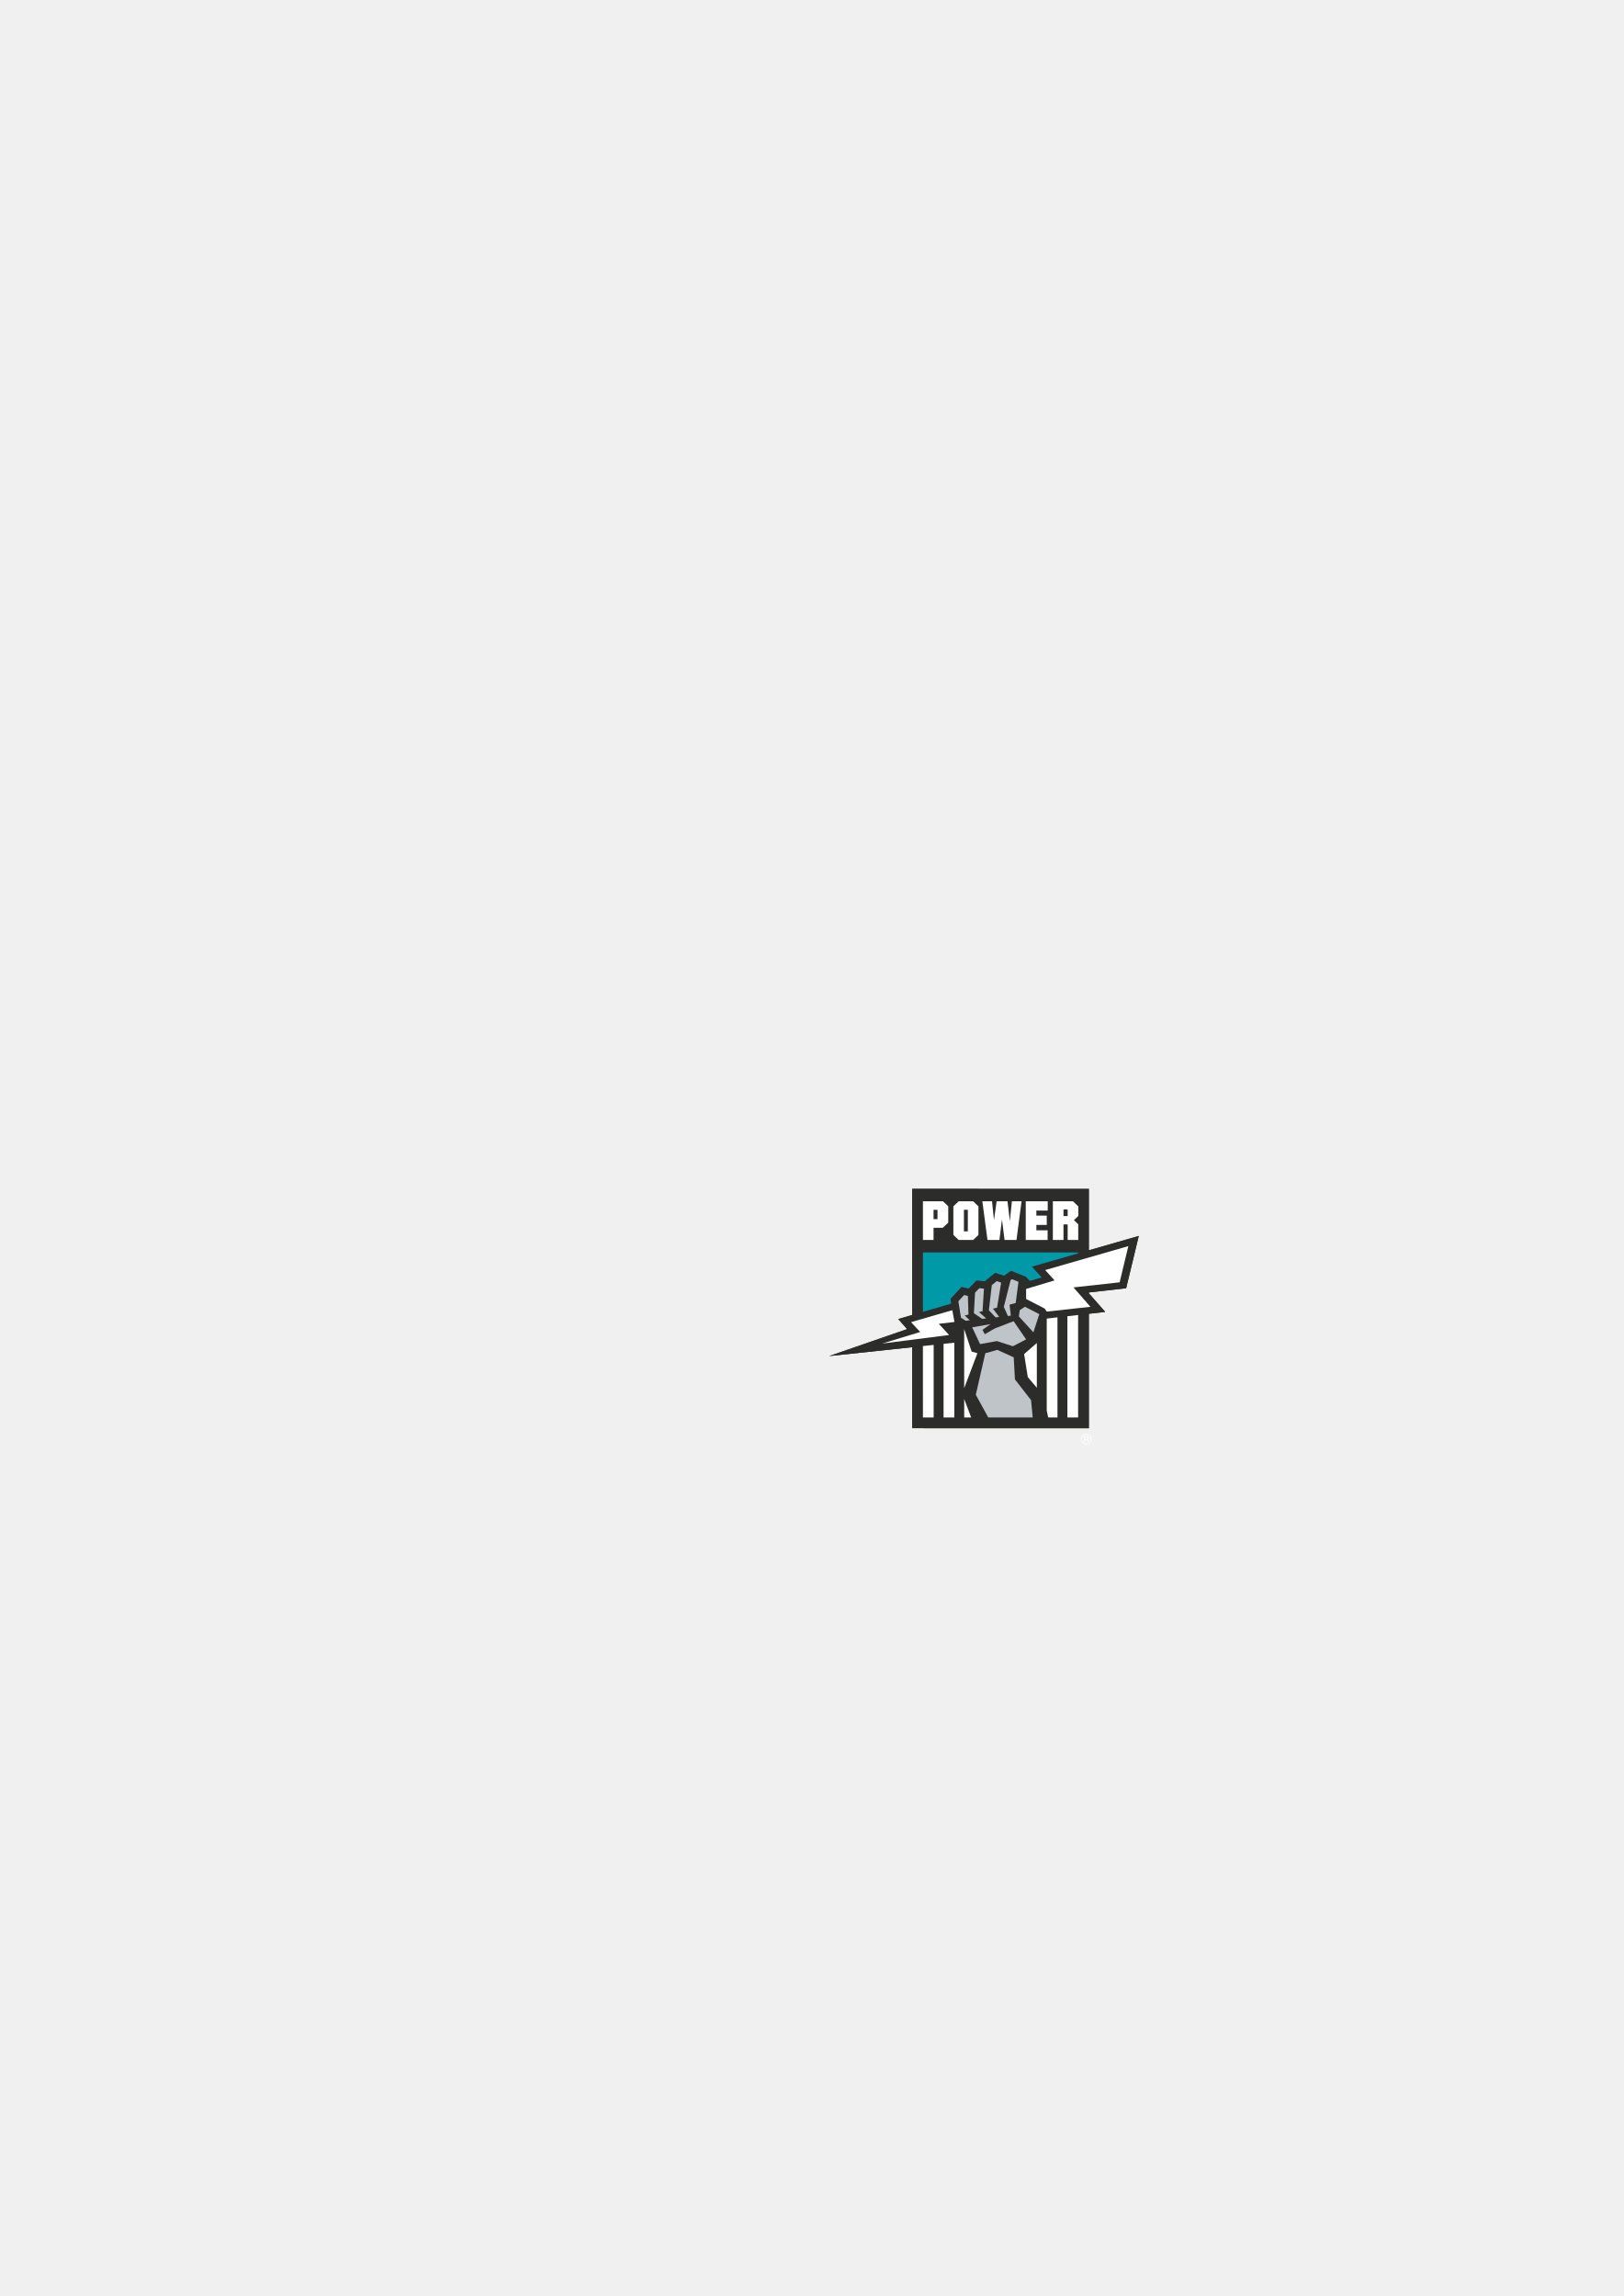
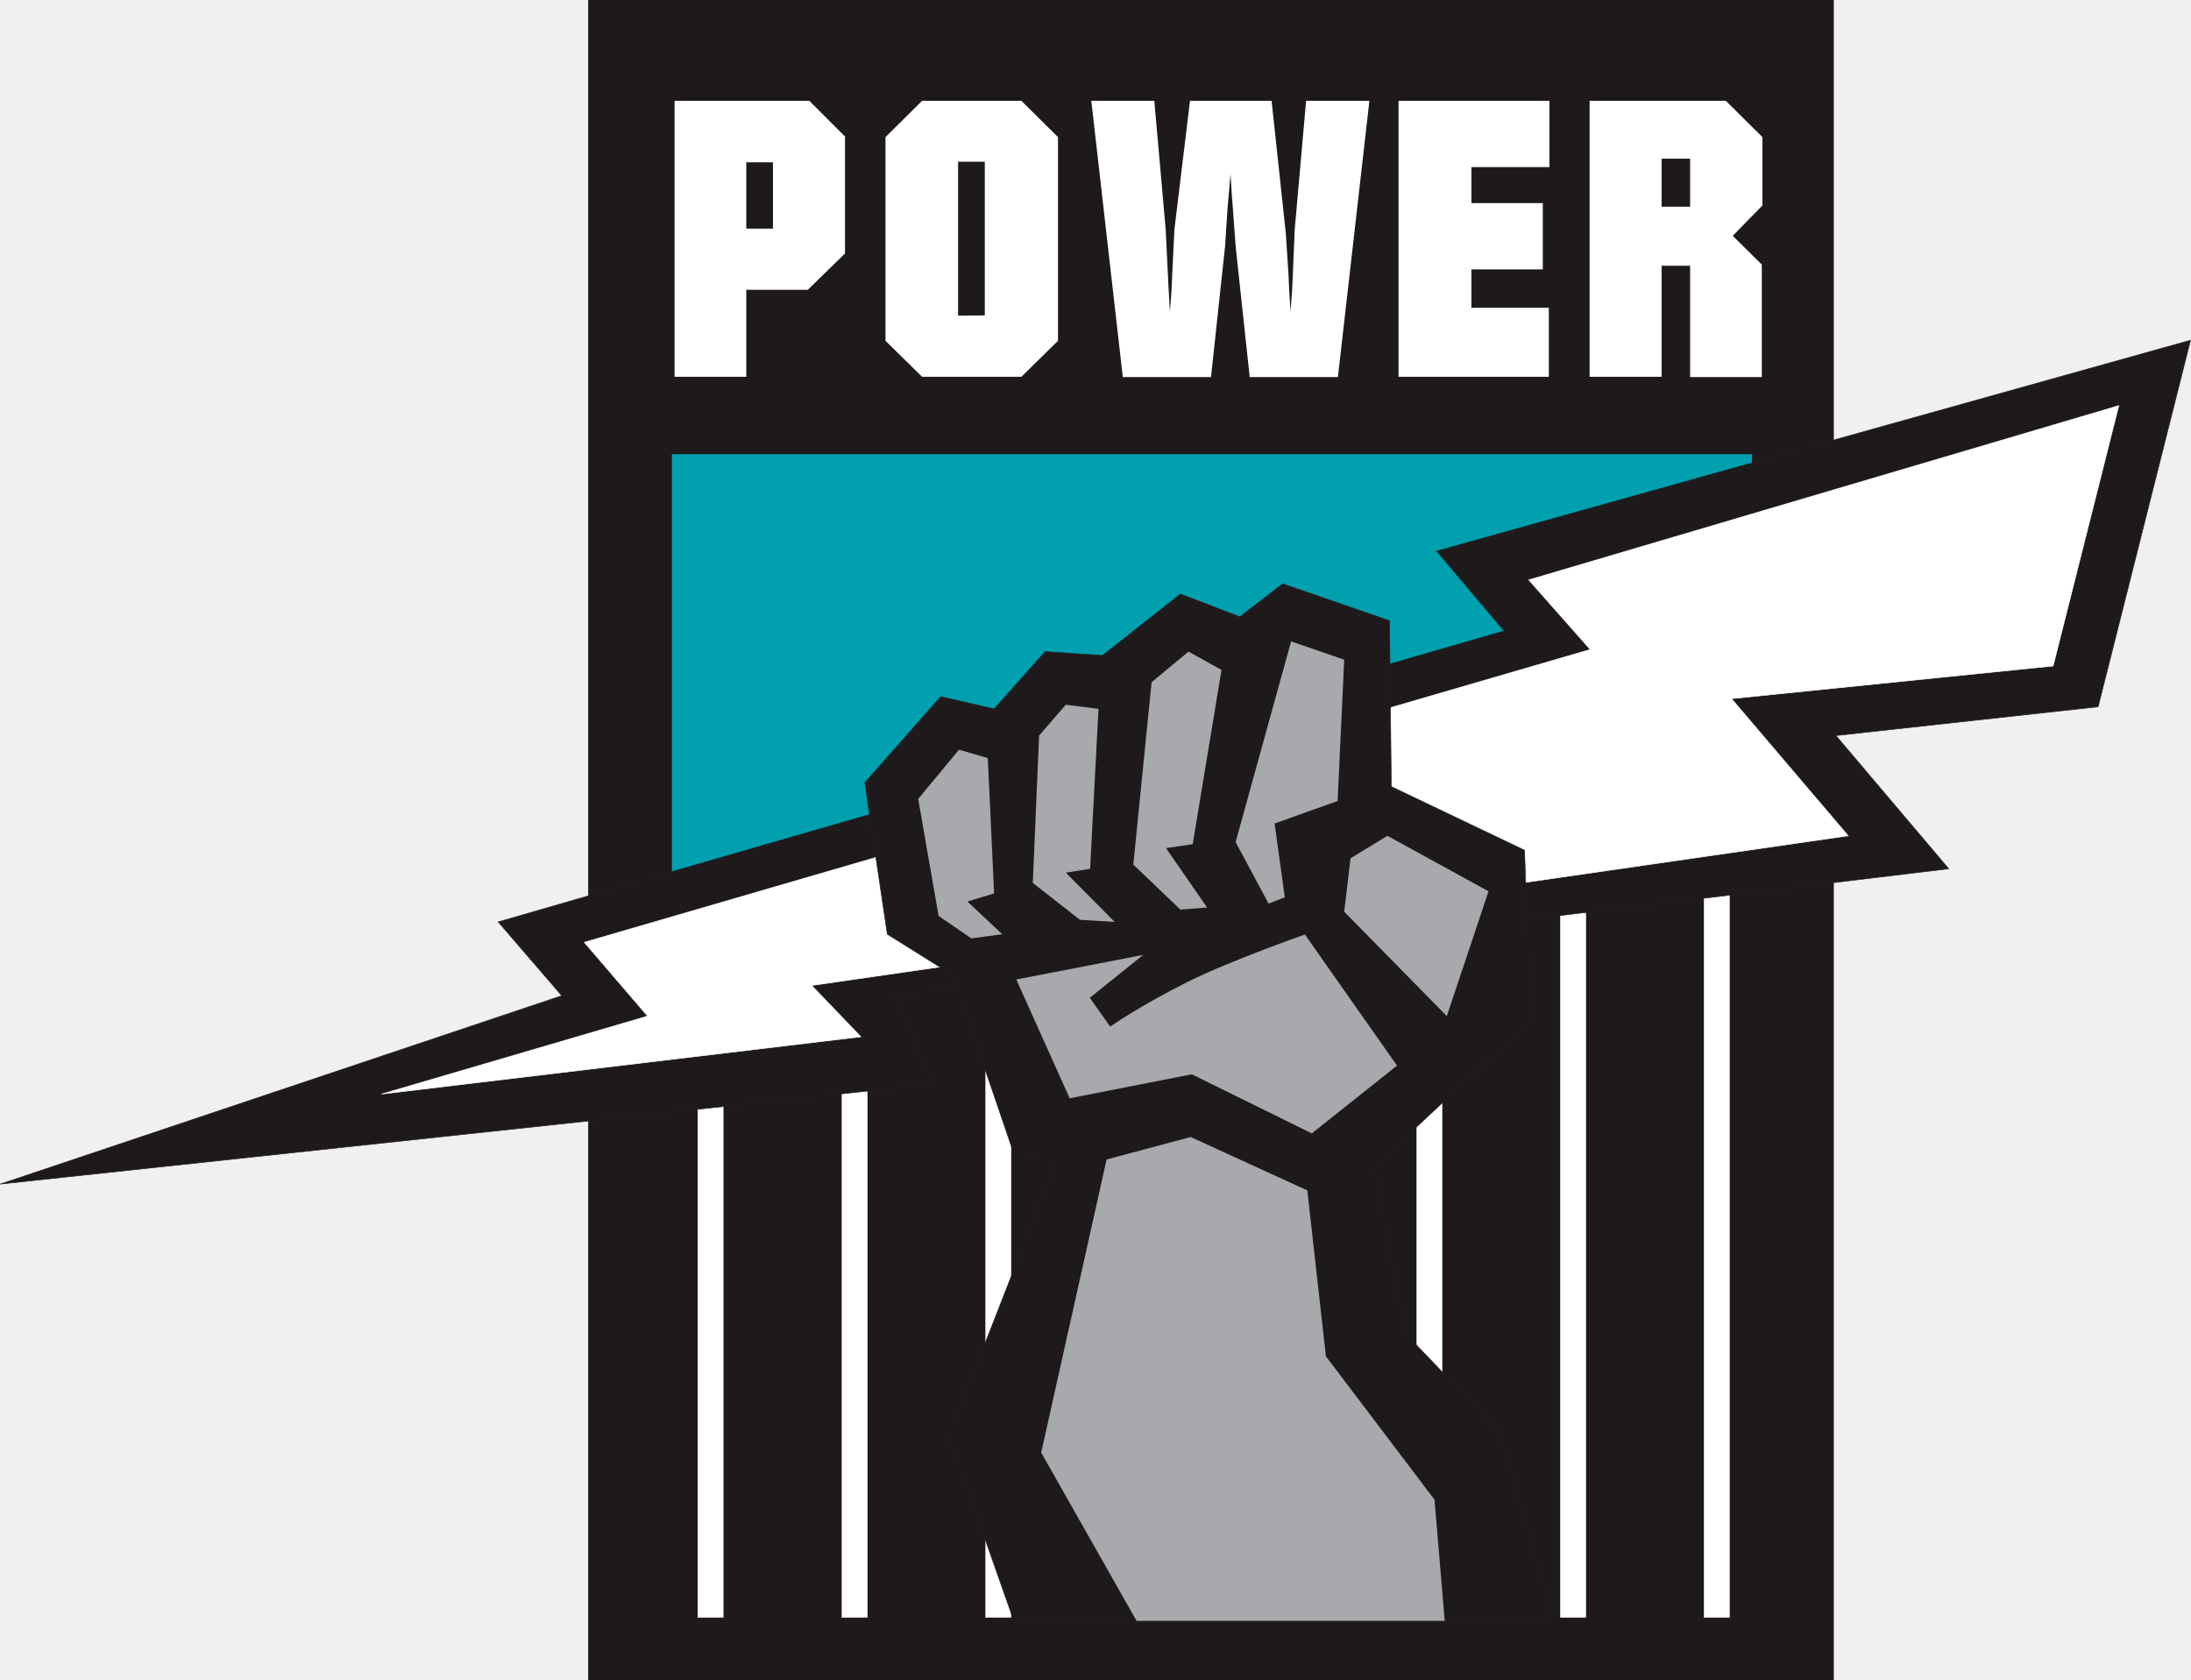
- <svg xmlns="http://www.w3.org/2000/svg" width="595.276pt" height="841.89pt" viewBox="0 0 595.276 841.89" fill-rule="evenodd">
+ <svg xmlns="http://www.w3.org/2000/svg" xmlns:xlink="http://www.w3.org/1999/xlink" id="Layer_1" viewBox="0 0 730.2 560" width="2500" height="1917">
+   <style>.st0{fill:#1e1a1b}.st1{clip-path:url(#SVGID_3_)}.st2{fill:none;stroke:#fff;stroke-width:8.613;stroke-miterlimit:3.864}.st3{fill:#00a0af}.st4{fill:#fff}.st5,.st6{fill:none;stroke:#231f20;stroke-width:.192;stroke-miterlimit:3.864}.st6{stroke:#fff}.st7{fill:#a7a9ac}</style>
+   <path id="SVGID_1_" class="st0" d="M196 0h415.2v560H196z" />
+   <defs>
+     <path id="SVGID_2_" d="M196 0h415.2v560H196z" />
+   </defs>
+   <clipPath id="SVGID_3_">
+     <use xlink:href="#SVGID_2_" overflow="visible" />
+   </clipPath>
+   <g class="st1">
+     <path class="st2" d="M236.8 174.2v365M284.8 174.2v365M332.7 174.2v365M380.6 174.2v365M428.5 174.2v365M476.4 174.2v365M524.3 174.2v365M572.2 174.2v365" />
+     <path class="st3" d="M223.9 151.4h360v89l-360 103z" />
+   </g>
+   <path class="st4" d="M248.7 125.6v-29h20.5l12.4-12.1v-39l-11.9-11.9h-44.9v92h23.9zm0-49.4V54.1h8.9v22.1h-8.9zM307.3 125.6h33.1l12.2-12V45.7l-12.2-12.1h-33.1l-12.2 12.1v67.9l12.2 12zm12-20.4V53.9h8.9v51.2c.1.1-8.9.1-8.9.1zM516.2 125.6v-23h-25.8V89.8h23.8V67.7h-23.8v-12h26V33.6h-50.3v92zM553.8 125.6v-37h9.5v37.1h23.9V88.2l-9.7-9.6 9.9-10.1V45.7l-12.2-12.1h-45.4v92h24zm0-56.7v-16h9.5v16h-9.5zM374.2 125.7h29.4l4.7-43.7.8-12.4.5-5.7.5-5.8.5 7.8.3 3.7.9 12.4 4.7 43.7h29.4l10.5-92.1h-21.1l-3.8 42.9-.6 14.4-.3 6.5-.5 6.5-.4-6.5-.3-6.5-.9-13.6-.1-.8-4.6-42.9h-27.2l-5.2 42.9-.7 14.4-.3 6.5-.5 6.5-.5-8.8-.2-4.2-.7-14.4-3.8-42.9h-21z" />
+   <path class="st0" d="M0 394.7l187.2-62.8-21.2-24.6 335.3-97-22.5-26.6 251.3-70.3-30.8 122.2-87.4 9.6 37.6 44.4-351.7 42.3 13.6 29.4z" />
+   <path class="st5" d="M0 394.7l187.2-62.8-21.2-24.6 335.3-97-22.5-26.6 251.3-70.3-30.8 122.2-87.4 9.6 37.6 44.4-351.7 42.3 13.6 29.4z" />
  <g>
-     <g>
-       <path style="stroke:none; fill:#ffffff" d="M 399.391 526.511C 399.71 526.835 399.869 527.222 399.869 527.677C 399.869 528.135 399.71 528.527 399.391 528.851C 399.071 529.175 398.683 529.334 398.226 529.334C 397.77 529.334 397.38 529.175 397.06 528.851C 396.742 528.527 396.582 528.135 396.582 527.677C 396.582 527.222 396.744 526.835 397.064 526.511C 397.385 526.188 397.772 526.027 398.226 526.027C 398.681 526.027 399.069 526.188 399.391 526.511zM 399.582 526.328C 399.207 525.955 398.755 525.768 398.226 525.768C 397.699 525.768 397.25 525.955 396.877 526.328C 396.505 526.7 396.316 527.15 396.316 527.677C 396.316 528.208 396.503 528.662 396.872 529.035C 397.244 529.411 397.696 529.596 398.226 529.596C 398.755 529.596 399.207 529.411 399.582 529.035C 399.954 528.657 400.14 528.208 400.14 527.677C 400.14 527.15 399.954 526.7 399.582 526.328zM 398.509 527.59C 398.431 527.618 398.314 527.633 398.158 527.633L 397.824 527.633L 397.824 526.874L 398.14 526.874C 398.345 526.874 398.494 526.898 398.586 526.951C 398.681 527.005 398.727 527.107 398.727 527.261C 398.727 527.42 398.654 527.531 398.509 527.59zM 397.455 528.721L 397.824 528.721L 397.824 527.895L 398.117 527.895C 398.314 527.895 398.45 527.918 398.527 527.961C 398.661 528.038 398.727 528.198 398.727 528.444L 398.727 528.609L 398.733 528.677C 398.736 528.688 398.738 528.696 398.738 528.701C 398.74 528.706 398.743 528.715 398.743 528.721L 399.091 528.721L 399.076 528.696C 399.069 528.677 399.062 528.644 399.06 528.585C 399.057 528.532 399.055 528.479 399.055 528.431L 399.055 528.276C 399.055 528.17 399.017 528.064 398.94 527.952C 398.863 527.841 398.743 527.768 398.579 527.744C 398.707 527.725 398.809 527.691 398.883 527.643C 399.019 527.555 399.089 527.415 399.089 527.227C 399.089 526.966 398.979 526.787 398.763 526.695C 398.642 526.647 398.45 526.623 398.19 526.623L 397.455 526.623L 397.455 528.721z" />
-       <path style="stroke:none; fill:#2c2c2b" d="M 334.412 435.927L 399.188 435.937L 399.188 458.459L 417.489 453.199L 412.866 472.366L 399.188 473.917L 399.188 474.218L 405.191 481.048L 399.188 481.729L 399.188 523.693L 385.919 523.693L 355.827 523.693L 334.412 523.688L 334.412 493.988L 303.982 497.236L 332.573 487.352L 329.305 483.668L 334.412 482.174L 334.412 435.927z" />
-       <path style="stroke:none; fill:#2c2c2b" d="M 334.412 435.927L 399.188 435.937L 399.188 458.459L 417.489 453.199L 412.866 472.366L 399.188 473.917L 399.188 474.218L 405.191 481.048L 399.188 481.729L 399.188 523.693L 385.919 523.693L 355.827 523.693L 334.412 523.688L 334.412 493.988L 303.982 497.236L 332.573 487.352L 329.305 483.668L 334.412 482.174L 334.412 435.927z" />
-       <path style="stroke:none; fill:#0099a8" d="M 338.356 481.025L 338.361 459.237L 395.256 459.237L 395.256 459.589L 378.305 464.458L 381.882 468.417L 377.505 469.669L 376.108 468.17L 370.675 465.976L 368.06 467.779L 364.852 466.7L 361.046 469.81L 358.019 469.509L 355.145 472.443L 352.484 471.898L 348.443 476.272L 348.737 477.993L 338.356 481.025z" />
-       <path style="stroke:none; fill:#ffffff" d="M 342.256 454.674L 342.256 450.197L 345.61 450.197L 347.641 448.321L 347.641 442.308L 345.693 440.476L 338.361 440.476L 338.361 454.674L 342.256 454.674zM 342.256 447.04L 342.256 443.628L 343.706 443.628L 343.706 447.04L 342.256 447.04z" />
-       <path style="stroke:none; fill:#ffffff" d="M 351.464 454.674L 356.768 454.674L 358.713 452.821L 358.713 442.347L 356.768 440.476L 351.464 440.476L 349.519 442.347L 349.519 452.821L 351.464 454.674zM 353.391 451.518L 353.391 443.608L 354.821 443.608L 354.821 451.518L 353.391 451.518z" />
-       <path style="stroke:none; fill:#ffffff" d="M 362.026 454.674L 366.403 454.674L 367.342 447.133L 368.282 454.674L 372.659 454.674L 374.523 440.476L 370.974 440.476L 370.234 447.733L 369.364 440.476L 365.382 440.476L 364.407 447.438L 363.691 440.476L 360.142 440.476L 362.026 454.674z" />
-       <path style="stroke:none; fill:#ffffff" d="M 384.071 454.674L 384.071 451.125L 379.951 451.125L 379.951 449.153L 383.762 449.153L 383.762 445.74L 379.951 445.74L 379.951 443.889L 384.115 443.889L 384.115 440.476L 376.058 440.476L 376.058 454.674L 384.071 454.674z" />
-       <path style="stroke:none; fill:#ffffff" d="M 389.89 454.674L 389.89 448.954L 391.423 448.954L 391.423 454.674L 395.297 454.674L 395.297 448.897L 393.724 447.418L 395.316 445.857L 395.316 442.347L 393.349 440.476L 385.996 440.476L 385.996 454.674L 389.89 454.674zM 389.89 445.92L 389.89 443.454L 391.423 443.454L 391.423 445.92L 389.89 445.92z" />
-       <path style="stroke:none; fill:#ffffff" d="M 342.297 493.148L 342.297 519.759L 338.361 519.759L 338.35 493.567L 342.297 493.148z" />
-       <path style="stroke:none; fill:#ffffff" d="M 349.861 492.34L 349.861 519.759L 345.927 519.759L 345.927 492.756L 349.861 492.34z" />
-       <path style="stroke:none; fill:#ffffff" d="M 356.038 519.759L 353.492 519.759L 353.49 512.952L 356.038 519.759z" />
-       <path style="stroke:none; fill:#ffffff" d="M 353.487 509.003L 353.48 496.222L 353.478 487.313L 356.216 495.589L 358.335 496.192L 353.487 509.003z" />
-       <path style="stroke:none; fill:#ffffff" d="M 380.122 492.46L 380.122 508.868L 376.794 504.932L 375.46 496.493L 380.122 492.46z" />
-       <path style="stroke:none; fill:#ffffff" d="M 387.688 483.039L 387.688 519.759L 384.284 519.759L 383.755 517.249L 383.755 483.488L 387.688 483.039z" />
-       <path style="stroke:none; fill:#ffffff" d="M 395.256 482.179L 395.256 519.759L 391.32 519.759L 391.32 482.629L 395.256 482.179z" />
-       <path style="stroke:none; fill:#ffffff" d="M 413.67 456.921L 410.482 470.191L 393.559 472.067L 399.764 479.172L 383.755 480.932L 382.992 479.82L 376.2 476.315L 376.19 472.617L 386.619 469.494L 383.171 465.705L 413.67 456.921z" />
-       <path style="stroke:none; fill:#bec4c8" d="M 373.877 480.386L 375.75 479.153L 381.027 481.875L 378.854 488.531L 373.526 482.692L 373.877 480.386z" />
-       <path style="stroke:none; fill:#bec4c8" d="M 376.19 491.126L 371.347 493.636L 365.446 491.74L 359.315 492.862L 356.421 486.698L 363.148 485.525L 360.172 487.642L 361.058 489.223L 364.75 487.096L 371.612 484.451L 376.19 491.126z" />
-       <path style="stroke:none; fill:#bec4c8" d="M 364.992 483.059L 362.536 480.439L 363.619 471.221L 365.41 469.76L 367.035 470.307L 365.536 479.491L 364.05 479.864L 366.31 482.895L 364.992 483.059z" />
-       <path style="stroke:none; fill:#bec4c8" d="M 360.107 483.605L 357.043 481.526L 357.471 473.967L 359.051 472.347L 360.738 472.517L 360.215 480.801L 358.901 481.102L 361.541 483.422L 360.107 483.605z" />
-       <path style="stroke:none; fill:#bec4c8" d="M 354.022 484.292L 352.315 483.185L 351.353 477.138L 353.441 474.875L 354.848 475.165L 355.054 482.034L 353.676 482.362L 355.549 484.118L 354.022 484.292z" />
-       <path style="stroke:none; fill:#bec4c8" d="M 370.503 469.403L 371.013 469.05L 373.394 470.012L 372.369 477.78L 370.116 478.403L 370.595 482.411L 369.507 482.546L 368.019 479.206L 370.503 469.403z" />
-       <path style="stroke:none; fill:#ffffff" d="M 349.135 480.414L 334.011 484.789L 337.347 488.415L 323.4 492.65L 347.96 489.513L 344.186 485.418L 349.913 484.732L 349.135 480.414z" />
-       <path style="stroke:none; fill:#bec4c8" d="M 378.61 519.759L 378.005 513.406L 372.094 505.802L 371.649 497.706L 365.636 494.97L 361.228 496.207L 357.746 511.425L 362.315 519.759L 378.61 519.759z" />
-     </g>
+     <path class="st4" d="M194.7 314.1L530 216.5l-20.5-23.2 196.7-58.1-21.9 86.8-107.2 10.9 38.9 45.7-345.5 49.9 16.4 17.1-159.8 19.1 88.7-26z" />
+     <path class="st6" d="M194.7 314.1L530 216.5l-20.5-23.2 196.7-58.1-21.9 86.8-107.2 10.9 38.9 45.7-345.5 49.9 16.4 17.1-159.8 19.1 88.7-26z" />
+   </g>
+   <g>
+     <path class="st0" d="M313.5 232.2l17.8 4.1 17-19.1 19.1 1.3 26-20.5 19.8 7.6 14.3-11 35.6 12.3.6 55.3 44.4 21.2 2.1 56.7-51.2 47.8-1.2.7 10.7 56 31.4 32.8 15.7 54.6 1.4 8.9H338.1l-21.9-62.2 35.5-90.8-14.3-4.8-19.8-58-21.9-13.7-7.5-50.5z" />
+     <path class="st5" d="M313.5 232.2l17.8 4.1 17-19.1 19.1 1.3 26-20.5 19.8 7.6 14.3-11 35.6 12.3.6 55.3 44.4 21.2 2.1 56.7-51.2 47.8-1.2.7 10.7 56 31.4 32.8 15.7 54.6 1.4 8.9H338.1l-21.9-62.2 35.5-90.8-14.3-4.8-19.8-58-21.9-13.7-7.5-50.5z" />
+   </g>
+   <g>
+     <path class="st7" d="M319.6 249.9l9.6 2.8 2.1 45.1-8.9 2.7 11.6 10.9-10.3 1.4-10.9-7.5-6.8-39z" />
+   </g>
+   <g>
+     <path class="st7" d="M430.3 213.8l17.7 6.1-2.2 47.1-21 7.5 3.4 24.6-5.4 2.1-11-20.5z" />
+   </g>
+   <g>
+     <path class="st7" d="M462.4 278.6l33.7 18.5-13.9 41.6-34.2-34.8 2.1-17.8z" />
+   </g>
+   <g>
+     <path class="st7" d="M435.7 396.8l6.2 55.3 36.2 47.8 3.4 40.4H378.8L347 484.2l21.8-97.7 28-7.5z" />
+   </g>
+   <g>
+     <path class="st7" d="M356.5 366.1l-17.8-39.6 42.3-8.2-17.8 14.3 6.8 9.6s9.6-6.8 26-15c14.1-7 38.9-15.7 38.9-15.7l30.7 43.7-28.4 22.6-40-19.7-40.7 8z" />
+   </g>
+   <g>
+     <path class="st7" d="M355.2 234.9l10.9 1.4-2.8 53.3-8.1 1.3 16.3 16.4-11.6-.7-15.7-12.3 2.1-49.1z" />
+   </g>
+   <g>
+     <path class="st7" d="M396.1 217.2l11 6.1-9.6 58.1-8.9 1.3 13.7 19.8-8.9.7-15.7-15 6.1-60.8z" />
  </g>
</svg>
